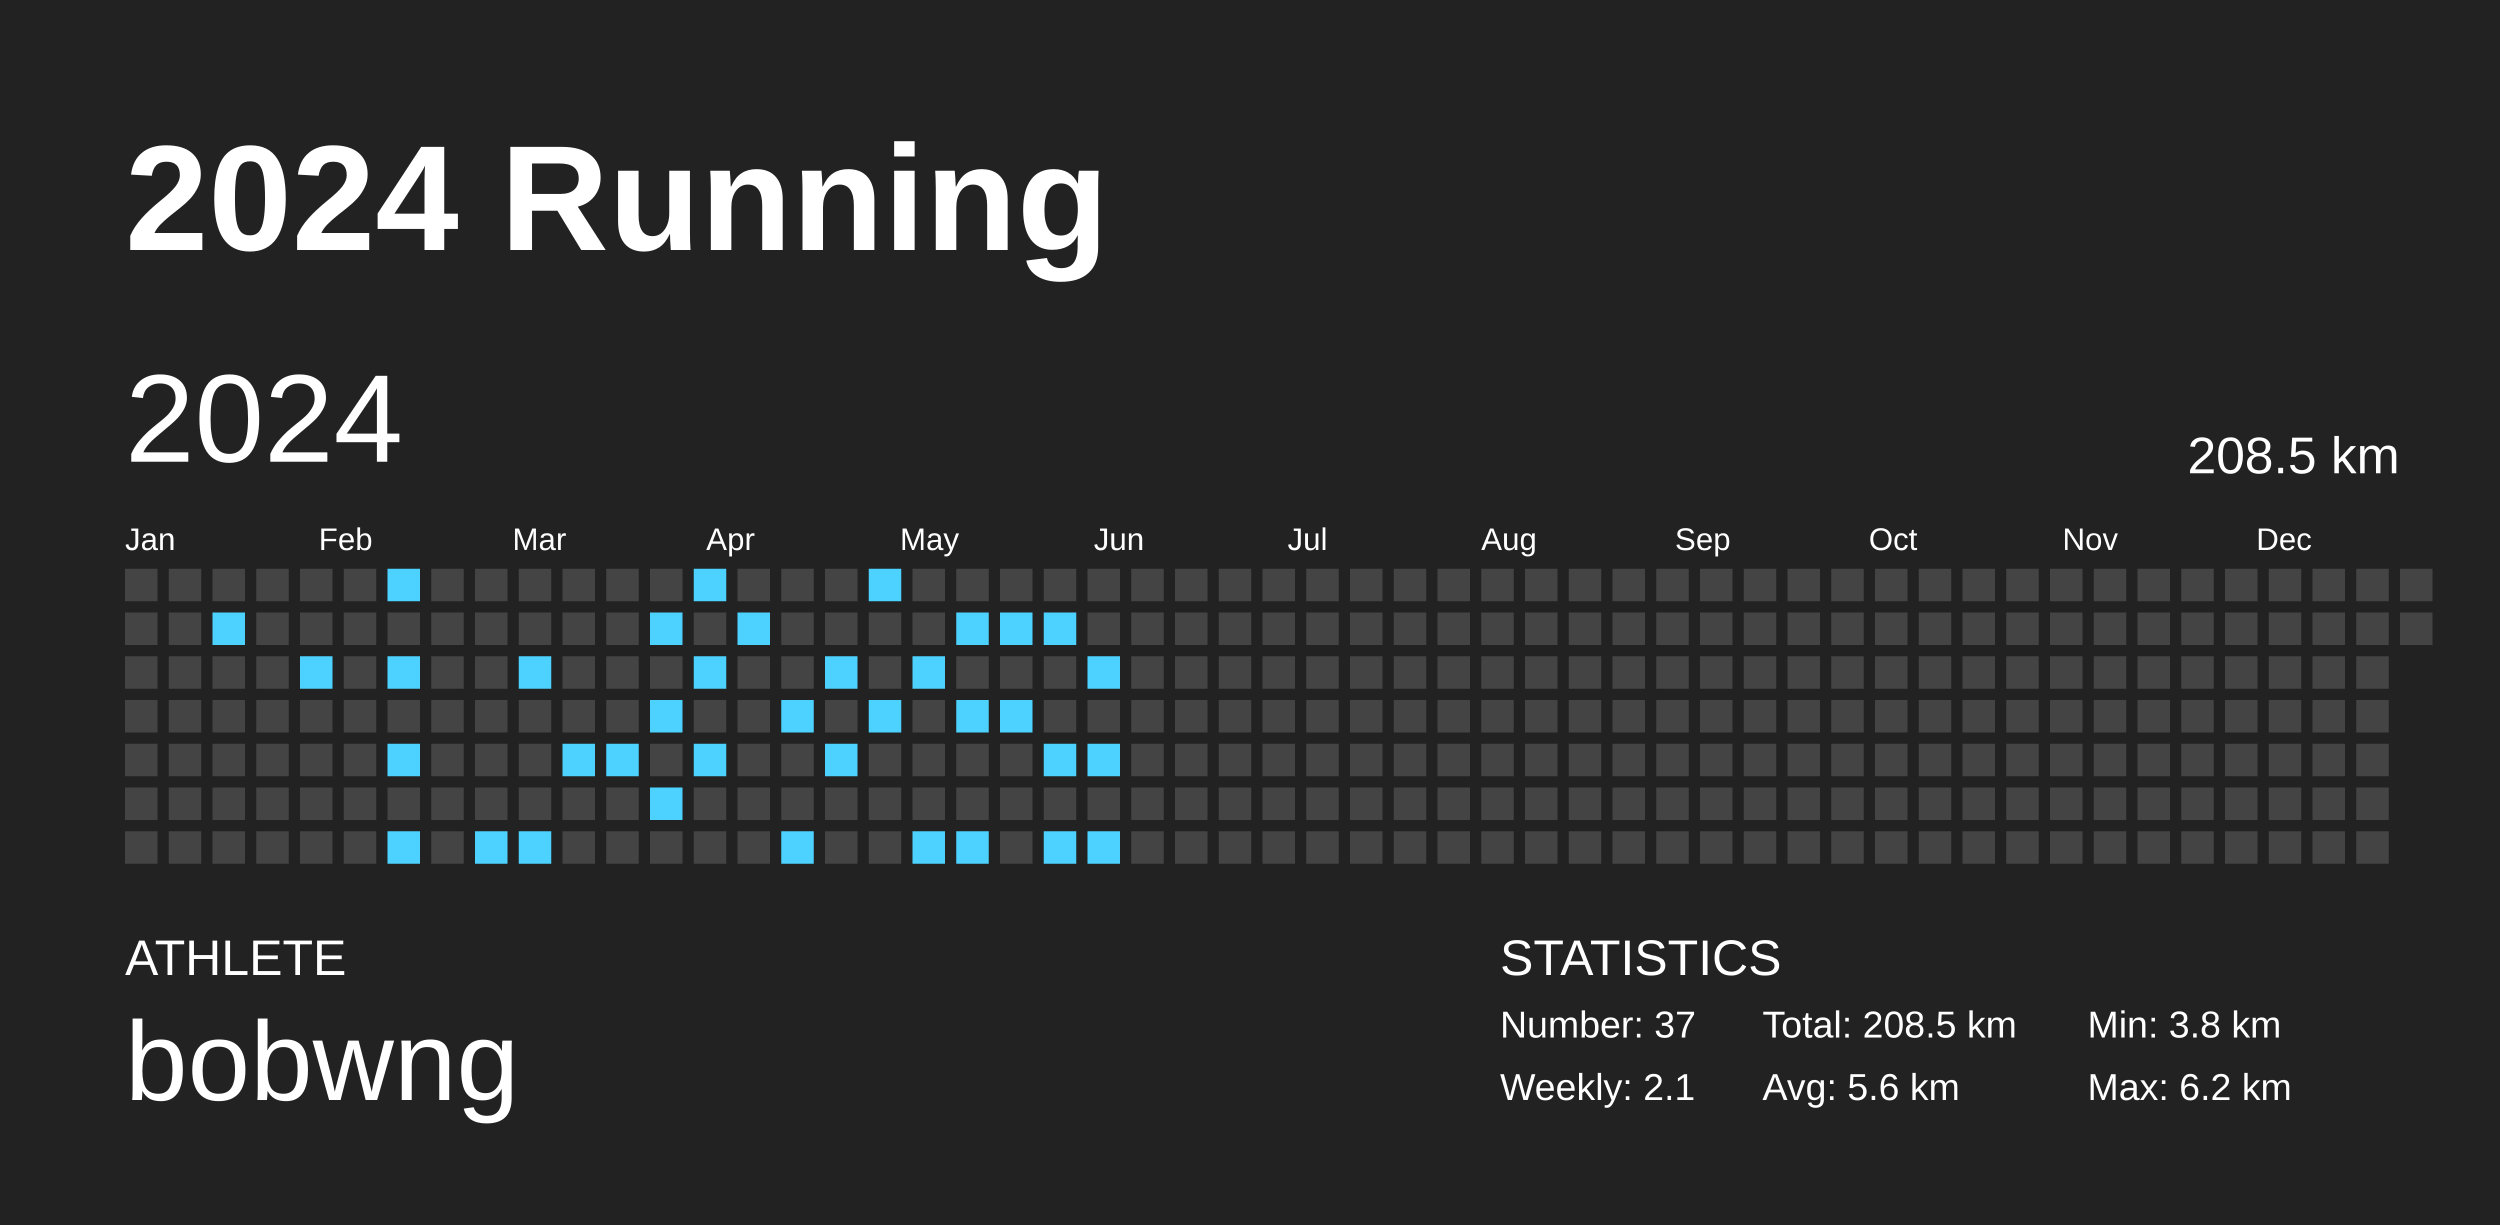
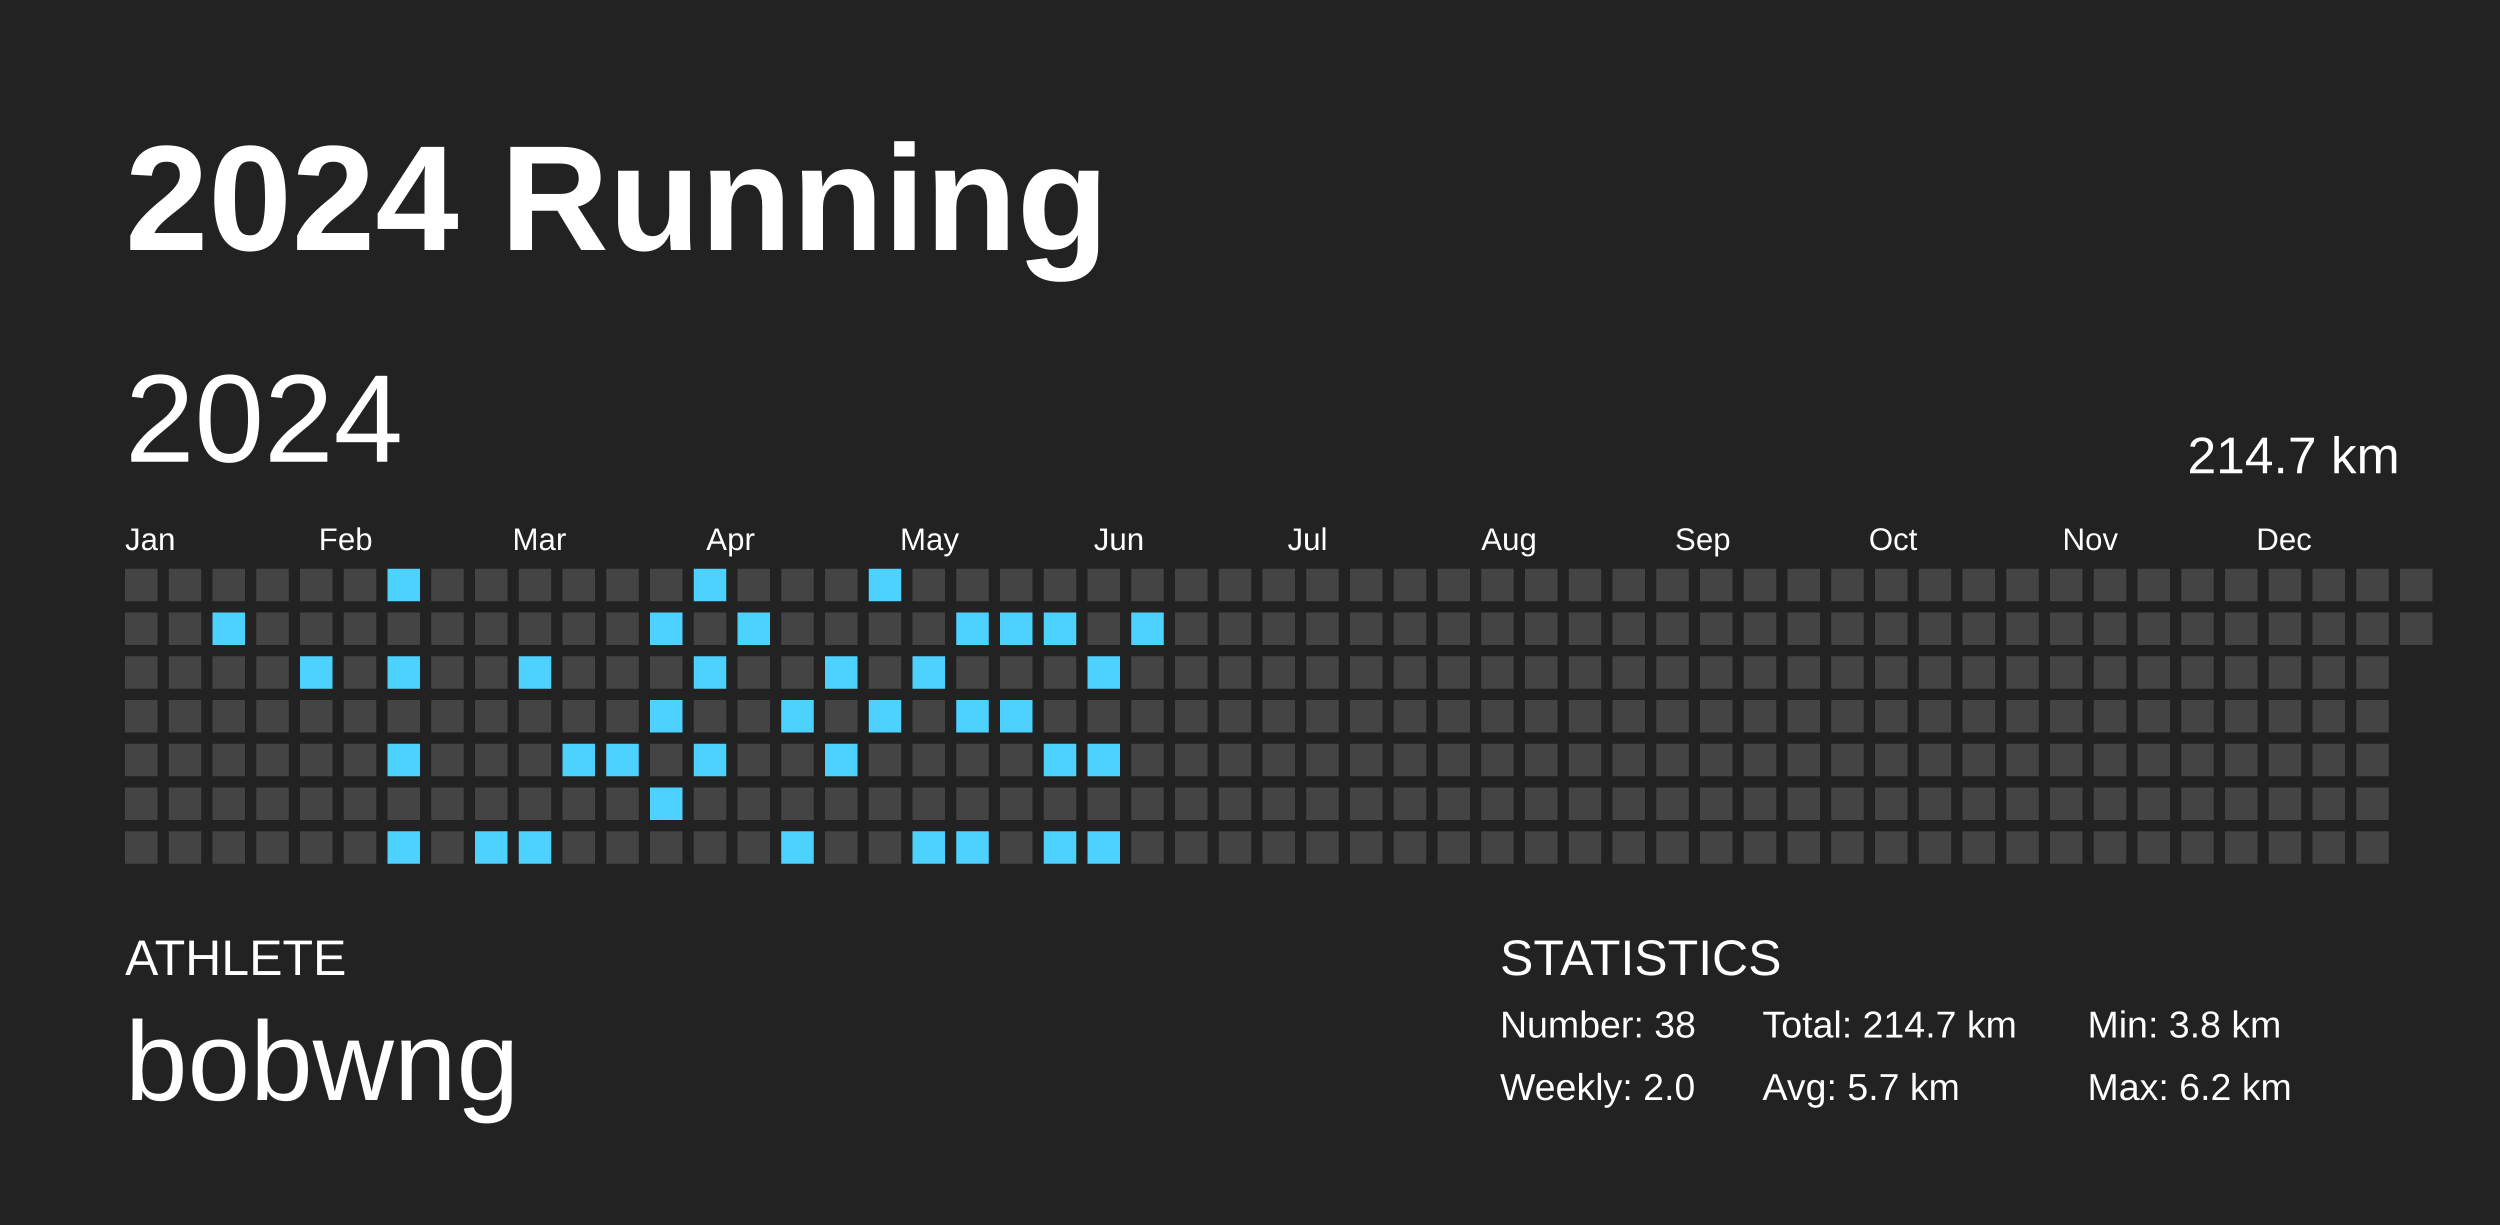
<svg xmlns="http://www.w3.org/2000/svg" baseProfile="full" height="98mm" version="1.1" viewBox="0,0,200,98" width="200mm">
  <defs />
  <rect fill="#222222" height="98" width="200" x="0" y="0" />
  <text fill="#FFFFFF" style="font-size:12px; font-family:Arial; font-weight:bold;" x="10" y="20">2024 Running</text>
  <text fill="#FFFFFF" style="font-size:4px; font-family:Arial" x="10" y="78">ATHLETE</text>
  <text fill="#FFFFFF" style="font-size:9px; font-family:Arial" x="10" y="88">bobwng</text>
  <text fill="#FFFFFF" style="font-size:4px; font-family:Arial" x="120" y="78">STATISTICS</text>
-   <text fill="#FFFFFF" style="font-size:3px; font-family:Arial" x="120" y="83">Number: 37</text>
-   <text fill="#FFFFFF" style="font-size:3px; font-family:Arial" x="120" y="88">Weekly: 2.1</text>
-   <text fill="#FFFFFF" style="font-size:3px; font-family:Arial" x="141" y="83">Total: 208.5 km</text>
-   <text fill="#FFFFFF" style="font-size:3px; font-family:Arial" x="141" y="88">Avg: 5.6 km</text>
+   <text fill="#FFFFFF" style="font-size:3px; font-family:Arial" x="120" y="83">Number: 38</text>
+   <text fill="#FFFFFF" style="font-size:3px; font-family:Arial" x="120" y="88">Weekly: 2.0</text>
+   <text fill="#FFFFFF" style="font-size:3px; font-family:Arial" x="141" y="83">Total: 214.7 km</text>
+   <text fill="#FFFFFF" style="font-size:3px; font-family:Arial" x="141" y="88">Avg: 5.7 km</text>
  <text fill="#FFFFFF" style="font-size:3px; font-family:Arial" x="167" y="83">Min: 3.8 km</text>
  <text fill="#FFFFFF" style="font-size:3px; font-family:Arial" x="167" y="88">Max: 6.2 km</text>
  <text dominant-baseline="hanging" fill="#FFFFFF" style="font-size:10.0px; font-family:Arial;" x="10" y="30">2024</text>
-   <text dominant-baseline="hanging" fill="#FFFFFF" style="font-size:4.125px; font-family:Arial;" x="175" y="35">208.5 km</text>
+   <text dominant-baseline="hanging" fill="#FFFFFF" style="font-size:4.125px; font-family:Arial;" x="175" y="35">214.7 km</text>
  <text fill="#FFFFFF" style="font-size:2.5px; font-family:Arial" x="10.0" y="44">Jan</text>
  <text fill="#FFFFFF" style="font-size:2.5px; font-family:Arial" x="25.5" y="44">Feb</text>
  <text fill="#FFFFFF" style="font-size:2.5px; font-family:Arial" x="41.0" y="44">Mar</text>
  <text fill="#FFFFFF" style="font-size:2.5px; font-family:Arial" x="56.5" y="44">Apr</text>
  <text fill="#FFFFFF" style="font-size:2.5px; font-family:Arial" x="72.0" y="44">May</text>
  <text fill="#FFFFFF" style="font-size:2.5px; font-family:Arial" x="87.5" y="44">Jun</text>
  <text fill="#FFFFFF" style="font-size:2.5px; font-family:Arial" x="103.0" y="44">Jul</text>
  <text fill="#FFFFFF" style="font-size:2.5px; font-family:Arial" x="118.5" y="44">Aug</text>
  <text fill="#FFFFFF" style="font-size:2.5px; font-family:Arial" x="134.0" y="44">Sep</text>
  <text fill="#FFFFFF" style="font-size:2.5px; font-family:Arial" x="149.5" y="44">Oct</text>
  <text fill="#FFFFFF" style="font-size:2.5px; font-family:Arial" x="165.0" y="44">Nov</text>
  <text fill="#FFFFFF" style="font-size:2.5px; font-family:Arial" x="180.5" y="44">Dec</text>
  <rect fill="#444444" height="2.6" width="2.6" x="10.0" y="45.5" />
  <rect fill="#444444" height="2.6" width="2.6" x="10.0" y="49.0" />
  <rect fill="#444444" height="2.6" width="2.6" x="10.0" y="52.5" />
  <rect fill="#444444" height="2.6" width="2.6" x="10.0" y="56.0" />
  <rect fill="#444444" height="2.6" width="2.6" x="10.0" y="59.5" />
  <rect fill="#444444" height="2.6" width="2.6" x="10.0" y="63.0" />
  <rect fill="#444444" height="2.6" width="2.6" x="10.0" y="66.5" />
  <rect fill="#444444" height="2.6" width="2.6" x="13.5" y="45.5" />
  <rect fill="#444444" height="2.6" width="2.6" x="13.5" y="49.0" />
  <rect fill="#444444" height="2.6" width="2.6" x="13.5" y="52.5" />
  <rect fill="#444444" height="2.6" width="2.6" x="13.5" y="56.0" />
  <rect fill="#444444" height="2.6" width="2.6" x="13.5" y="59.5" />
  <rect fill="#444444" height="2.6" width="2.6" x="13.5" y="63.0" />
  <rect fill="#444444" height="2.6" width="2.6" x="13.5" y="66.5" />
  <rect fill="#444444" height="2.6" width="2.6" x="17.0" y="45.5" />
  <rect fill="#4dd2ff" height="2.6" width="2.6" x="17.0" y="49.0" />
  <rect fill="#444444" height="2.6" width="2.6" x="17.0" y="52.5" />
  <rect fill="#444444" height="2.6" width="2.6" x="17.0" y="56.0" />
  <rect fill="#444444" height="2.6" width="2.6" x="17.0" y="59.5" />
  <rect fill="#444444" height="2.6" width="2.6" x="17.0" y="63.0" />
  <rect fill="#444444" height="2.6" width="2.6" x="17.0" y="66.5" />
  <rect fill="#444444" height="2.6" width="2.6" x="20.5" y="45.5" />
  <rect fill="#444444" height="2.6" width="2.6" x="20.5" y="49.0" />
  <rect fill="#444444" height="2.6" width="2.6" x="20.5" y="52.5" />
  <rect fill="#444444" height="2.6" width="2.6" x="20.5" y="56.0" />
  <rect fill="#444444" height="2.6" width="2.6" x="20.5" y="59.5" />
  <rect fill="#444444" height="2.6" width="2.6" x="20.5" y="63.0" />
  <rect fill="#444444" height="2.6" width="2.6" x="20.5" y="66.5" />
  <rect fill="#444444" height="2.6" width="2.6" x="24.0" y="45.5" />
  <rect fill="#444444" height="2.6" width="2.6" x="24.0" y="49.0" />
  <rect fill="#4dd2ff" height="2.6" width="2.6" x="24.0" y="52.5" />
  <rect fill="#444444" height="2.6" width="2.6" x="24.0" y="56.0" />
  <rect fill="#444444" height="2.6" width="2.6" x="24.0" y="59.5" />
  <rect fill="#444444" height="2.6" width="2.6" x="24.0" y="63.0" />
  <rect fill="#444444" height="2.6" width="2.6" x="24.0" y="66.5" />
  <rect fill="#444444" height="2.6" width="2.6" x="27.5" y="45.5" />
  <rect fill="#444444" height="2.6" width="2.6" x="27.5" y="49.0" />
  <rect fill="#444444" height="2.6" width="2.6" x="27.5" y="52.5" />
  <rect fill="#444444" height="2.6" width="2.6" x="27.5" y="56.0" />
  <rect fill="#444444" height="2.6" width="2.6" x="27.5" y="59.5" />
  <rect fill="#444444" height="2.6" width="2.6" x="27.5" y="63.0" />
  <rect fill="#444444" height="2.6" width="2.6" x="27.5" y="66.5" />
  <rect fill="#4dd2ff" height="2.6" width="2.6" x="31.0" y="45.5" />
  <rect fill="#444444" height="2.6" width="2.6" x="31.0" y="49.0" />
  <rect fill="#4dd2ff" height="2.6" width="2.6" x="31.0" y="52.5" />
  <rect fill="#444444" height="2.6" width="2.6" x="31.0" y="56.0" />
  <rect fill="#4dd2ff" height="2.6" width="2.6" x="31.0" y="59.5" />
  <rect fill="#444444" height="2.6" width="2.6" x="31.0" y="63.0" />
  <rect fill="#4dd2ff" height="2.6" width="2.6" x="31.0" y="66.5" />
  <rect fill="#444444" height="2.6" width="2.6" x="34.5" y="45.5" />
  <rect fill="#444444" height="2.6" width="2.6" x="34.5" y="49.0" />
  <rect fill="#444444" height="2.6" width="2.6" x="34.5" y="52.5" />
  <rect fill="#444444" height="2.6" width="2.6" x="34.5" y="56.0" />
  <rect fill="#444444" height="2.6" width="2.6" x="34.5" y="59.5" />
  <rect fill="#444444" height="2.6" width="2.6" x="34.5" y="63.0" />
  <rect fill="#444444" height="2.6" width="2.6" x="34.5" y="66.5" />
  <rect fill="#444444" height="2.6" width="2.6" x="38.0" y="45.5" />
  <rect fill="#444444" height="2.6" width="2.6" x="38.0" y="49.0" />
  <rect fill="#444444" height="2.6" width="2.6" x="38.0" y="52.5" />
  <rect fill="#444444" height="2.6" width="2.6" x="38.0" y="56.0" />
  <rect fill="#444444" height="2.6" width="2.6" x="38.0" y="59.5" />
  <rect fill="#444444" height="2.6" width="2.6" x="38.0" y="63.0" />
  <rect fill="#4dd2ff" height="2.6" width="2.6" x="38.0" y="66.5" />
  <rect fill="#444444" height="2.6" width="2.6" x="41.5" y="45.5" />
  <rect fill="#444444" height="2.6" width="2.6" x="41.5" y="49.0" />
  <rect fill="#4dd2ff" height="2.6" width="2.6" x="41.5" y="52.5" />
  <rect fill="#444444" height="2.6" width="2.6" x="41.5" y="56.0" />
  <rect fill="#444444" height="2.6" width="2.6" x="41.5" y="59.5" />
  <rect fill="#444444" height="2.6" width="2.6" x="41.5" y="63.0" />
  <rect fill="#4dd2ff" height="2.6" width="2.6" x="41.5" y="66.5" />
  <rect fill="#444444" height="2.6" width="2.6" x="45.0" y="45.5" />
  <rect fill="#444444" height="2.6" width="2.6" x="45.0" y="49.0" />
  <rect fill="#444444" height="2.6" width="2.6" x="45.0" y="52.5" />
  <rect fill="#444444" height="2.6" width="2.6" x="45.0" y="56.0" />
  <rect fill="#4dd2ff" height="2.6" width="2.6" x="45.0" y="59.5" />
  <rect fill="#444444" height="2.6" width="2.6" x="45.0" y="63.0" />
  <rect fill="#444444" height="2.6" width="2.6" x="45.0" y="66.5" />
  <rect fill="#444444" height="2.6" width="2.6" x="48.5" y="45.5" />
  <rect fill="#444444" height="2.6" width="2.6" x="48.5" y="49.0" />
  <rect fill="#444444" height="2.6" width="2.6" x="48.5" y="52.5" />
  <rect fill="#444444" height="2.6" width="2.6" x="48.5" y="56.0" />
  <rect fill="#4dd2ff" height="2.6" width="2.6" x="48.5" y="59.5" />
  <rect fill="#444444" height="2.6" width="2.6" x="48.5" y="63.0" />
  <rect fill="#444444" height="2.6" width="2.6" x="48.5" y="66.5" />
  <rect fill="#444444" height="2.6" width="2.6" x="52.0" y="45.5" />
  <rect fill="#4dd2ff" height="2.6" width="2.6" x="52.0" y="49.0" />
  <rect fill="#444444" height="2.6" width="2.6" x="52.0" y="52.5" />
  <rect fill="#4dd2ff" height="2.6" width="2.6" x="52.0" y="56.0" />
  <rect fill="#444444" height="2.6" width="2.6" x="52.0" y="59.5" />
  <rect fill="#4dd2ff" height="2.6" width="2.6" x="52.0" y="63.0" />
  <rect fill="#444444" height="2.6" width="2.6" x="52.0" y="66.5" />
  <rect fill="#4dd2ff" height="2.6" width="2.6" x="55.5" y="45.5" />
  <rect fill="#444444" height="2.6" width="2.6" x="55.5" y="49.0" />
  <rect fill="#4dd2ff" height="2.6" width="2.6" x="55.5" y="52.5" />
  <rect fill="#444444" height="2.6" width="2.6" x="55.5" y="56.0" />
  <rect fill="#4dd2ff" height="2.6" width="2.6" x="55.5" y="59.5" />
  <rect fill="#444444" height="2.6" width="2.6" x="55.5" y="63.0" />
  <rect fill="#444444" height="2.6" width="2.6" x="55.5" y="66.5" />
  <rect fill="#444444" height="2.6" width="2.6" x="59.0" y="45.5" />
  <rect fill="#4dd2ff" height="2.6" width="2.6" x="59.0" y="49.0" />
  <rect fill="#444444" height="2.6" width="2.6" x="59.0" y="52.5" />
  <rect fill="#444444" height="2.6" width="2.6" x="59.0" y="56.0" />
  <rect fill="#444444" height="2.6" width="2.6" x="59.0" y="59.5" />
  <rect fill="#444444" height="2.6" width="2.6" x="59.0" y="63.0" />
  <rect fill="#444444" height="2.6" width="2.6" x="59.0" y="66.5" />
  <rect fill="#444444" height="2.6" width="2.6" x="62.5" y="45.5" />
  <rect fill="#444444" height="2.6" width="2.6" x="62.5" y="49.0" />
  <rect fill="#444444" height="2.6" width="2.6" x="62.5" y="52.5" />
  <rect fill="#4dd2ff" height="2.6" width="2.6" x="62.5" y="56.0" />
  <rect fill="#444444" height="2.6" width="2.6" x="62.5" y="59.5" />
  <rect fill="#444444" height="2.6" width="2.6" x="62.5" y="63.0" />
  <rect fill="#4dd2ff" height="2.6" width="2.6" x="62.5" y="66.5" />
  <rect fill="#444444" height="2.6" width="2.6" x="66.0" y="45.5" />
  <rect fill="#444444" height="2.6" width="2.6" x="66.0" y="49.0" />
  <rect fill="#4dd2ff" height="2.6" width="2.6" x="66.0" y="52.5" />
  <rect fill="#444444" height="2.6" width="2.6" x="66.0" y="56.0" />
  <rect fill="#4dd2ff" height="2.6" width="2.6" x="66.0" y="59.5" />
  <rect fill="#444444" height="2.6" width="2.6" x="66.0" y="63.0" />
  <rect fill="#444444" height="2.6" width="2.6" x="66.0" y="66.5" />
  <rect fill="#4dd2ff" height="2.6" width="2.6" x="69.5" y="45.5" />
  <rect fill="#444444" height="2.6" width="2.6" x="69.5" y="49.0" />
  <rect fill="#444444" height="2.6" width="2.6" x="69.5" y="52.5" />
  <rect fill="#4dd2ff" height="2.6" width="2.6" x="69.5" y="56.0" />
  <rect fill="#444444" height="2.6" width="2.6" x="69.5" y="59.5" />
  <rect fill="#444444" height="2.6" width="2.6" x="69.5" y="63.0" />
  <rect fill="#444444" height="2.6" width="2.6" x="69.5" y="66.5" />
  <rect fill="#444444" height="2.6" width="2.6" x="73.0" y="45.5" />
  <rect fill="#444444" height="2.6" width="2.6" x="73.0" y="49.0" />
  <rect fill="#4dd2ff" height="2.6" width="2.6" x="73.0" y="52.5" />
  <rect fill="#444444" height="2.6" width="2.6" x="73.0" y="56.0" />
  <rect fill="#444444" height="2.6" width="2.6" x="73.0" y="59.5" />
  <rect fill="#444444" height="2.6" width="2.6" x="73.0" y="63.0" />
  <rect fill="#4dd2ff" height="2.6" width="2.6" x="73.0" y="66.5" />
  <rect fill="#444444" height="2.6" width="2.6" x="76.5" y="45.5" />
  <rect fill="#4dd2ff" height="2.6" width="2.6" x="76.5" y="49.0" />
  <rect fill="#444444" height="2.6" width="2.6" x="76.5" y="52.5" />
  <rect fill="#4dd2ff" height="2.6" width="2.6" x="76.5" y="56.0" />
  <rect fill="#444444" height="2.6" width="2.6" x="76.5" y="59.5" />
  <rect fill="#444444" height="2.6" width="2.6" x="76.5" y="63.0" />
  <rect fill="#4dd2ff" height="2.6" width="2.6" x="76.5" y="66.5" />
  <rect fill="#444444" height="2.6" width="2.6" x="80.0" y="45.5" />
  <rect fill="#4dd2ff" height="2.6" width="2.6" x="80.0" y="49.0" />
  <rect fill="#444444" height="2.6" width="2.6" x="80.0" y="52.5" />
  <rect fill="#4dd2ff" height="2.6" width="2.6" x="80.0" y="56.0" />
  <rect fill="#444444" height="2.6" width="2.6" x="80.0" y="59.5" />
  <rect fill="#444444" height="2.6" width="2.6" x="80.0" y="63.0" />
  <rect fill="#444444" height="2.6" width="2.6" x="80.0" y="66.5" />
  <rect fill="#444444" height="2.6" width="2.6" x="83.5" y="45.5" />
  <rect fill="#4dd2ff" height="2.6" width="2.6" x="83.5" y="49.0" />
  <rect fill="#444444" height="2.6" width="2.6" x="83.5" y="52.5" />
  <rect fill="#444444" height="2.6" width="2.6" x="83.5" y="56.0" />
  <rect fill="#4dd2ff" height="2.6" width="2.6" x="83.5" y="59.5" />
  <rect fill="#444444" height="2.6" width="2.6" x="83.5" y="63.0" />
  <rect fill="#4dd2ff" height="2.6" width="2.6" x="83.5" y="66.5" />
  <rect fill="#444444" height="2.6" width="2.6" x="87.0" y="45.5" />
  <rect fill="#444444" height="2.6" width="2.6" x="87.0" y="49.0" />
  <rect fill="#4dd2ff" height="2.6" width="2.6" x="87.0" y="52.5" />
  <rect fill="#444444" height="2.6" width="2.6" x="87.0" y="56.0" />
  <rect fill="#4dd2ff" height="2.6" width="2.6" x="87.0" y="59.5" />
  <rect fill="#444444" height="2.6" width="2.6" x="87.0" y="63.0" />
  <rect fill="#4dd2ff" height="2.6" width="2.6" x="87.0" y="66.5" />
  <rect fill="#444444" height="2.6" width="2.6" x="90.5" y="45.5" />
-   <rect fill="#444444" height="2.6" width="2.6" x="90.5" y="49.0" />
+   <rect fill="#4dd2ff" height="2.6" width="2.6" x="90.5" y="49.0" />
  <rect fill="#444444" height="2.6" width="2.6" x="90.5" y="52.5" />
  <rect fill="#444444" height="2.6" width="2.6" x="90.5" y="56.0" />
  <rect fill="#444444" height="2.6" width="2.6" x="90.5" y="59.5" />
  <rect fill="#444444" height="2.6" width="2.6" x="90.5" y="63.0" />
  <rect fill="#444444" height="2.6" width="2.6" x="90.5" y="66.5" />
  <rect fill="#444444" height="2.6" width="2.6" x="94.0" y="45.5" />
  <rect fill="#444444" height="2.6" width="2.6" x="94.0" y="49.0" />
  <rect fill="#444444" height="2.6" width="2.6" x="94.0" y="52.5" />
  <rect fill="#444444" height="2.6" width="2.6" x="94.0" y="56.0" />
  <rect fill="#444444" height="2.6" width="2.6" x="94.0" y="59.5" />
  <rect fill="#444444" height="2.6" width="2.6" x="94.0" y="63.0" />
  <rect fill="#444444" height="2.6" width="2.6" x="94.0" y="66.5" />
  <rect fill="#444444" height="2.6" width="2.6" x="97.5" y="45.5" />
  <rect fill="#444444" height="2.6" width="2.6" x="97.5" y="49.0" />
  <rect fill="#444444" height="2.6" width="2.6" x="97.5" y="52.5" />
  <rect fill="#444444" height="2.6" width="2.6" x="97.5" y="56.0" />
  <rect fill="#444444" height="2.6" width="2.6" x="97.5" y="59.5" />
  <rect fill="#444444" height="2.6" width="2.6" x="97.5" y="63.0" />
  <rect fill="#444444" height="2.6" width="2.6" x="97.5" y="66.5" />
  <rect fill="#444444" height="2.6" width="2.6" x="101.0" y="45.5" />
  <rect fill="#444444" height="2.6" width="2.6" x="101.0" y="49.0" />
  <rect fill="#444444" height="2.6" width="2.6" x="101.0" y="52.5" />
  <rect fill="#444444" height="2.6" width="2.6" x="101.0" y="56.0" />
  <rect fill="#444444" height="2.6" width="2.6" x="101.0" y="59.5" />
  <rect fill="#444444" height="2.6" width="2.6" x="101.0" y="63.0" />
  <rect fill="#444444" height="2.6" width="2.6" x="101.0" y="66.5" />
  <rect fill="#444444" height="2.6" width="2.6" x="104.5" y="45.5" />
  <rect fill="#444444" height="2.6" width="2.6" x="104.5" y="49.0" />
  <rect fill="#444444" height="2.6" width="2.6" x="104.5" y="52.5" />
  <rect fill="#444444" height="2.6" width="2.6" x="104.5" y="56.0" />
  <rect fill="#444444" height="2.6" width="2.6" x="104.5" y="59.5" />
  <rect fill="#444444" height="2.6" width="2.6" x="104.5" y="63.0" />
  <rect fill="#444444" height="2.6" width="2.6" x="104.5" y="66.5" />
  <rect fill="#444444" height="2.6" width="2.6" x="108.0" y="45.5" />
  <rect fill="#444444" height="2.6" width="2.6" x="108.0" y="49.0" />
  <rect fill="#444444" height="2.6" width="2.6" x="108.0" y="52.5" />
  <rect fill="#444444" height="2.6" width="2.6" x="108.0" y="56.0" />
  <rect fill="#444444" height="2.6" width="2.6" x="108.0" y="59.5" />
  <rect fill="#444444" height="2.6" width="2.6" x="108.0" y="63.0" />
  <rect fill="#444444" height="2.6" width="2.6" x="108.0" y="66.5" />
  <rect fill="#444444" height="2.6" width="2.6" x="111.5" y="45.5" />
  <rect fill="#444444" height="2.6" width="2.6" x="111.5" y="49.0" />
  <rect fill="#444444" height="2.6" width="2.6" x="111.5" y="52.5" />
  <rect fill="#444444" height="2.6" width="2.6" x="111.5" y="56.0" />
  <rect fill="#444444" height="2.6" width="2.6" x="111.5" y="59.5" />
  <rect fill="#444444" height="2.6" width="2.6" x="111.5" y="63.0" />
  <rect fill="#444444" height="2.6" width="2.6" x="111.5" y="66.5" />
  <rect fill="#444444" height="2.6" width="2.6" x="115.0" y="45.5" />
  <rect fill="#444444" height="2.6" width="2.6" x="115.0" y="49.0" />
  <rect fill="#444444" height="2.6" width="2.6" x="115.0" y="52.5" />
  <rect fill="#444444" height="2.6" width="2.6" x="115.0" y="56.0" />
  <rect fill="#444444" height="2.6" width="2.6" x="115.0" y="59.5" />
  <rect fill="#444444" height="2.6" width="2.6" x="115.0" y="63.0" />
  <rect fill="#444444" height="2.6" width="2.6" x="115.0" y="66.5" />
  <rect fill="#444444" height="2.6" width="2.6" x="118.5" y="45.5" />
  <rect fill="#444444" height="2.6" width="2.6" x="118.5" y="49.0" />
  <rect fill="#444444" height="2.6" width="2.6" x="118.5" y="52.5" />
  <rect fill="#444444" height="2.6" width="2.6" x="118.5" y="56.0" />
  <rect fill="#444444" height="2.6" width="2.6" x="118.5" y="59.5" />
  <rect fill="#444444" height="2.6" width="2.6" x="118.5" y="63.0" />
  <rect fill="#444444" height="2.6" width="2.6" x="118.5" y="66.5" />
  <rect fill="#444444" height="2.6" width="2.6" x="122.0" y="45.5" />
  <rect fill="#444444" height="2.6" width="2.6" x="122.0" y="49.0" />
  <rect fill="#444444" height="2.6" width="2.6" x="122.0" y="52.5" />
  <rect fill="#444444" height="2.6" width="2.6" x="122.0" y="56.0" />
  <rect fill="#444444" height="2.6" width="2.6" x="122.0" y="59.5" />
  <rect fill="#444444" height="2.6" width="2.6" x="122.0" y="63.0" />
  <rect fill="#444444" height="2.6" width="2.6" x="122.0" y="66.5" />
  <rect fill="#444444" height="2.6" width="2.6" x="125.5" y="45.5" />
  <rect fill="#444444" height="2.6" width="2.6" x="125.5" y="49.0" />
  <rect fill="#444444" height="2.6" width="2.6" x="125.5" y="52.5" />
  <rect fill="#444444" height="2.6" width="2.6" x="125.5" y="56.0" />
  <rect fill="#444444" height="2.6" width="2.6" x="125.5" y="59.5" />
  <rect fill="#444444" height="2.6" width="2.6" x="125.5" y="63.0" />
  <rect fill="#444444" height="2.6" width="2.6" x="125.5" y="66.5" />
  <rect fill="#444444" height="2.6" width="2.6" x="129.0" y="45.5" />
  <rect fill="#444444" height="2.6" width="2.6" x="129.0" y="49.0" />
  <rect fill="#444444" height="2.6" width="2.6" x="129.0" y="52.5" />
  <rect fill="#444444" height="2.6" width="2.6" x="129.0" y="56.0" />
  <rect fill="#444444" height="2.6" width="2.6" x="129.0" y="59.5" />
  <rect fill="#444444" height="2.6" width="2.6" x="129.0" y="63.0" />
  <rect fill="#444444" height="2.6" width="2.6" x="129.0" y="66.5" />
  <rect fill="#444444" height="2.6" width="2.6" x="132.5" y="45.5" />
  <rect fill="#444444" height="2.6" width="2.6" x="132.5" y="49.0" />
  <rect fill="#444444" height="2.6" width="2.6" x="132.5" y="52.5" />
  <rect fill="#444444" height="2.6" width="2.6" x="132.5" y="56.0" />
  <rect fill="#444444" height="2.6" width="2.6" x="132.5" y="59.5" />
  <rect fill="#444444" height="2.6" width="2.6" x="132.5" y="63.0" />
  <rect fill="#444444" height="2.6" width="2.6" x="132.5" y="66.5" />
  <rect fill="#444444" height="2.6" width="2.6" x="136.0" y="45.5" />
  <rect fill="#444444" height="2.6" width="2.6" x="136.0" y="49.0" />
  <rect fill="#444444" height="2.6" width="2.6" x="136.0" y="52.5" />
  <rect fill="#444444" height="2.6" width="2.6" x="136.0" y="56.0" />
  <rect fill="#444444" height="2.6" width="2.6" x="136.0" y="59.5" />
  <rect fill="#444444" height="2.6" width="2.6" x="136.0" y="63.0" />
  <rect fill="#444444" height="2.6" width="2.6" x="136.0" y="66.5" />
  <rect fill="#444444" height="2.6" width="2.6" x="139.5" y="45.5" />
  <rect fill="#444444" height="2.6" width="2.6" x="139.5" y="49.0" />
  <rect fill="#444444" height="2.6" width="2.6" x="139.5" y="52.5" />
  <rect fill="#444444" height="2.6" width="2.6" x="139.5" y="56.0" />
  <rect fill="#444444" height="2.6" width="2.6" x="139.5" y="59.5" />
  <rect fill="#444444" height="2.6" width="2.6" x="139.5" y="63.0" />
  <rect fill="#444444" height="2.6" width="2.6" x="139.5" y="66.5" />
  <rect fill="#444444" height="2.6" width="2.6" x="143.0" y="45.5" />
  <rect fill="#444444" height="2.6" width="2.6" x="143.0" y="49.0" />
  <rect fill="#444444" height="2.6" width="2.6" x="143.0" y="52.5" />
  <rect fill="#444444" height="2.6" width="2.6" x="143.0" y="56.0" />
  <rect fill="#444444" height="2.6" width="2.6" x="143.0" y="59.5" />
  <rect fill="#444444" height="2.6" width="2.6" x="143.0" y="63.0" />
  <rect fill="#444444" height="2.6" width="2.6" x="143.0" y="66.5" />
  <rect fill="#444444" height="2.6" width="2.6" x="146.5" y="45.5" />
  <rect fill="#444444" height="2.6" width="2.6" x="146.5" y="49.0" />
  <rect fill="#444444" height="2.6" width="2.6" x="146.5" y="52.5" />
  <rect fill="#444444" height="2.6" width="2.6" x="146.5" y="56.0" />
  <rect fill="#444444" height="2.6" width="2.6" x="146.5" y="59.5" />
  <rect fill="#444444" height="2.6" width="2.6" x="146.5" y="63.0" />
  <rect fill="#444444" height="2.6" width="2.6" x="146.5" y="66.5" />
  <rect fill="#444444" height="2.6" width="2.6" x="150.0" y="45.5" />
  <rect fill="#444444" height="2.6" width="2.6" x="150.0" y="49.0" />
  <rect fill="#444444" height="2.6" width="2.6" x="150.0" y="52.5" />
  <rect fill="#444444" height="2.6" width="2.6" x="150.0" y="56.0" />
  <rect fill="#444444" height="2.6" width="2.6" x="150.0" y="59.5" />
  <rect fill="#444444" height="2.6" width="2.6" x="150.0" y="63.0" />
  <rect fill="#444444" height="2.6" width="2.6" x="150.0" y="66.5" />
  <rect fill="#444444" height="2.6" width="2.6" x="153.5" y="45.5" />
  <rect fill="#444444" height="2.6" width="2.6" x="153.5" y="49.0" />
  <rect fill="#444444" height="2.6" width="2.6" x="153.5" y="52.5" />
  <rect fill="#444444" height="2.6" width="2.6" x="153.5" y="56.0" />
  <rect fill="#444444" height="2.6" width="2.6" x="153.5" y="59.5" />
  <rect fill="#444444" height="2.6" width="2.6" x="153.5" y="63.0" />
  <rect fill="#444444" height="2.6" width="2.6" x="153.5" y="66.5" />
  <rect fill="#444444" height="2.6" width="2.6" x="157.0" y="45.5" />
  <rect fill="#444444" height="2.6" width="2.6" x="157.0" y="49.0" />
  <rect fill="#444444" height="2.6" width="2.6" x="157.0" y="52.5" />
  <rect fill="#444444" height="2.6" width="2.6" x="157.0" y="56.0" />
  <rect fill="#444444" height="2.6" width="2.6" x="157.0" y="59.5" />
  <rect fill="#444444" height="2.6" width="2.6" x="157.0" y="63.0" />
  <rect fill="#444444" height="2.6" width="2.6" x="157.0" y="66.5" />
  <rect fill="#444444" height="2.6" width="2.6" x="160.5" y="45.5" />
  <rect fill="#444444" height="2.6" width="2.6" x="160.5" y="49.0" />
  <rect fill="#444444" height="2.6" width="2.6" x="160.5" y="52.5" />
  <rect fill="#444444" height="2.6" width="2.6" x="160.5" y="56.0" />
  <rect fill="#444444" height="2.6" width="2.6" x="160.5" y="59.5" />
  <rect fill="#444444" height="2.6" width="2.6" x="160.5" y="63.0" />
  <rect fill="#444444" height="2.6" width="2.6" x="160.5" y="66.5" />
  <rect fill="#444444" height="2.6" width="2.6" x="164.0" y="45.5" />
  <rect fill="#444444" height="2.6" width="2.6" x="164.0" y="49.0" />
  <rect fill="#444444" height="2.6" width="2.6" x="164.0" y="52.5" />
  <rect fill="#444444" height="2.6" width="2.6" x="164.0" y="56.0" />
  <rect fill="#444444" height="2.6" width="2.6" x="164.0" y="59.5" />
  <rect fill="#444444" height="2.6" width="2.6" x="164.0" y="63.0" />
  <rect fill="#444444" height="2.6" width="2.6" x="164.0" y="66.5" />
  <rect fill="#444444" height="2.6" width="2.6" x="167.5" y="45.5" />
  <rect fill="#444444" height="2.6" width="2.6" x="167.5" y="49.0" />
  <rect fill="#444444" height="2.6" width="2.6" x="167.5" y="52.5" />
  <rect fill="#444444" height="2.6" width="2.6" x="167.5" y="56.0" />
  <rect fill="#444444" height="2.6" width="2.6" x="167.5" y="59.5" />
  <rect fill="#444444" height="2.6" width="2.6" x="167.5" y="63.0" />
  <rect fill="#444444" height="2.6" width="2.6" x="167.5" y="66.5" />
  <rect fill="#444444" height="2.6" width="2.6" x="171.0" y="45.5" />
  <rect fill="#444444" height="2.6" width="2.6" x="171.0" y="49.0" />
  <rect fill="#444444" height="2.6" width="2.6" x="171.0" y="52.5" />
  <rect fill="#444444" height="2.6" width="2.6" x="171.0" y="56.0" />
  <rect fill="#444444" height="2.6" width="2.6" x="171.0" y="59.5" />
  <rect fill="#444444" height="2.6" width="2.6" x="171.0" y="63.0" />
  <rect fill="#444444" height="2.6" width="2.6" x="171.0" y="66.5" />
  <rect fill="#444444" height="2.6" width="2.6" x="174.5" y="45.5" />
  <rect fill="#444444" height="2.6" width="2.6" x="174.5" y="49.0" />
  <rect fill="#444444" height="2.6" width="2.6" x="174.5" y="52.5" />
  <rect fill="#444444" height="2.6" width="2.6" x="174.5" y="56.0" />
  <rect fill="#444444" height="2.6" width="2.6" x="174.5" y="59.5" />
  <rect fill="#444444" height="2.6" width="2.6" x="174.5" y="63.0" />
  <rect fill="#444444" height="2.6" width="2.6" x="174.5" y="66.5" />
  <rect fill="#444444" height="2.6" width="2.6" x="178.0" y="45.5" />
  <rect fill="#444444" height="2.6" width="2.6" x="178.0" y="49.0" />
  <rect fill="#444444" height="2.6" width="2.6" x="178.0" y="52.5" />
  <rect fill="#444444" height="2.6" width="2.6" x="178.0" y="56.0" />
  <rect fill="#444444" height="2.6" width="2.6" x="178.0" y="59.5" />
  <rect fill="#444444" height="2.6" width="2.6" x="178.0" y="63.0" />
  <rect fill="#444444" height="2.6" width="2.6" x="178.0" y="66.5" />
  <rect fill="#444444" height="2.6" width="2.6" x="181.5" y="45.5" />
  <rect fill="#444444" height="2.6" width="2.6" x="181.5" y="49.0" />
  <rect fill="#444444" height="2.6" width="2.6" x="181.5" y="52.5" />
  <rect fill="#444444" height="2.6" width="2.6" x="181.5" y="56.0" />
  <rect fill="#444444" height="2.6" width="2.6" x="181.5" y="59.5" />
  <rect fill="#444444" height="2.6" width="2.6" x="181.5" y="63.0" />
  <rect fill="#444444" height="2.6" width="2.6" x="181.5" y="66.5" />
  <rect fill="#444444" height="2.6" width="2.6" x="185.0" y="45.5" />
  <rect fill="#444444" height="2.6" width="2.6" x="185.0" y="49.0" />
  <rect fill="#444444" height="2.6" width="2.6" x="185.0" y="52.5" />
  <rect fill="#444444" height="2.6" width="2.6" x="185.0" y="56.0" />
  <rect fill="#444444" height="2.6" width="2.6" x="185.0" y="59.5" />
  <rect fill="#444444" height="2.6" width="2.6" x="185.0" y="63.0" />
  <rect fill="#444444" height="2.6" width="2.6" x="185.0" y="66.5" />
  <rect fill="#444444" height="2.6" width="2.6" x="188.5" y="45.5" />
  <rect fill="#444444" height="2.6" width="2.6" x="188.5" y="49.0" />
  <rect fill="#444444" height="2.6" width="2.6" x="188.5" y="52.5" />
  <rect fill="#444444" height="2.6" width="2.6" x="188.5" y="56.0" />
  <rect fill="#444444" height="2.6" width="2.6" x="188.5" y="59.5" />
  <rect fill="#444444" height="2.6" width="2.6" x="188.5" y="63.0" />
  <rect fill="#444444" height="2.6" width="2.6" x="188.5" y="66.5" />
  <rect fill="#444444" height="2.6" width="2.6" x="192.0" y="45.5" />
  <rect fill="#444444" height="2.6" width="2.6" x="192.0" y="49.0" />
</svg>
